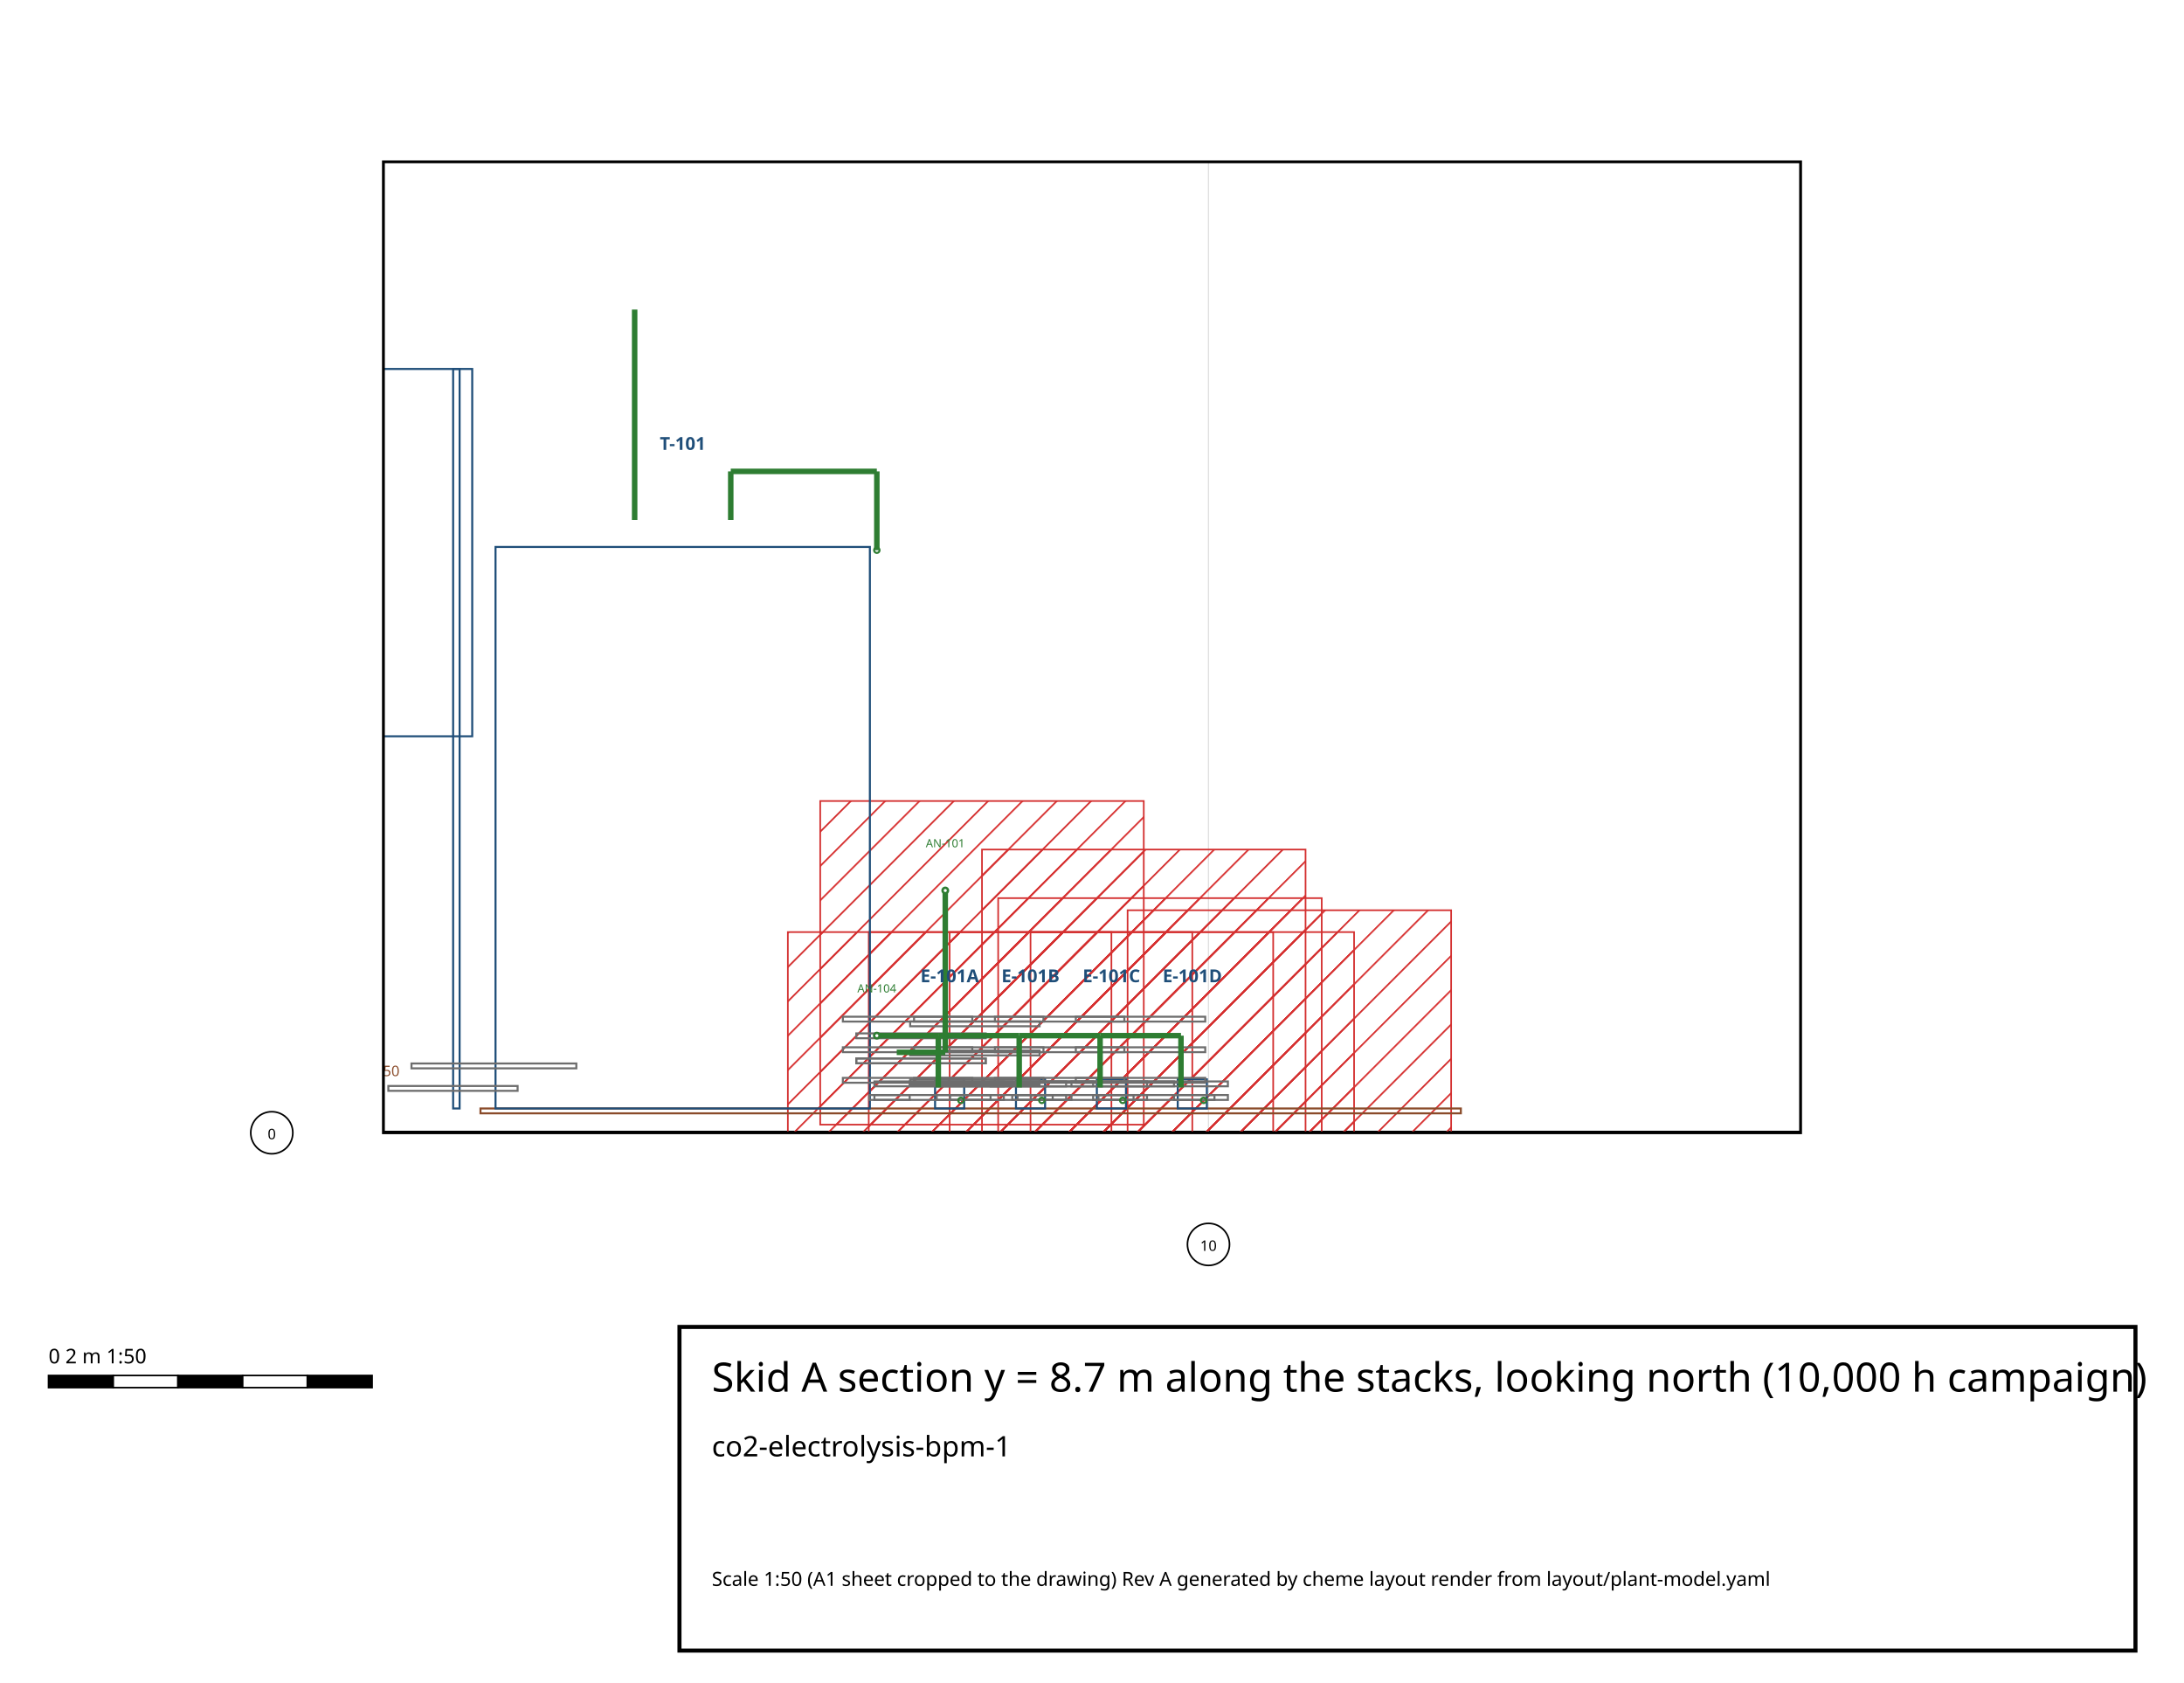
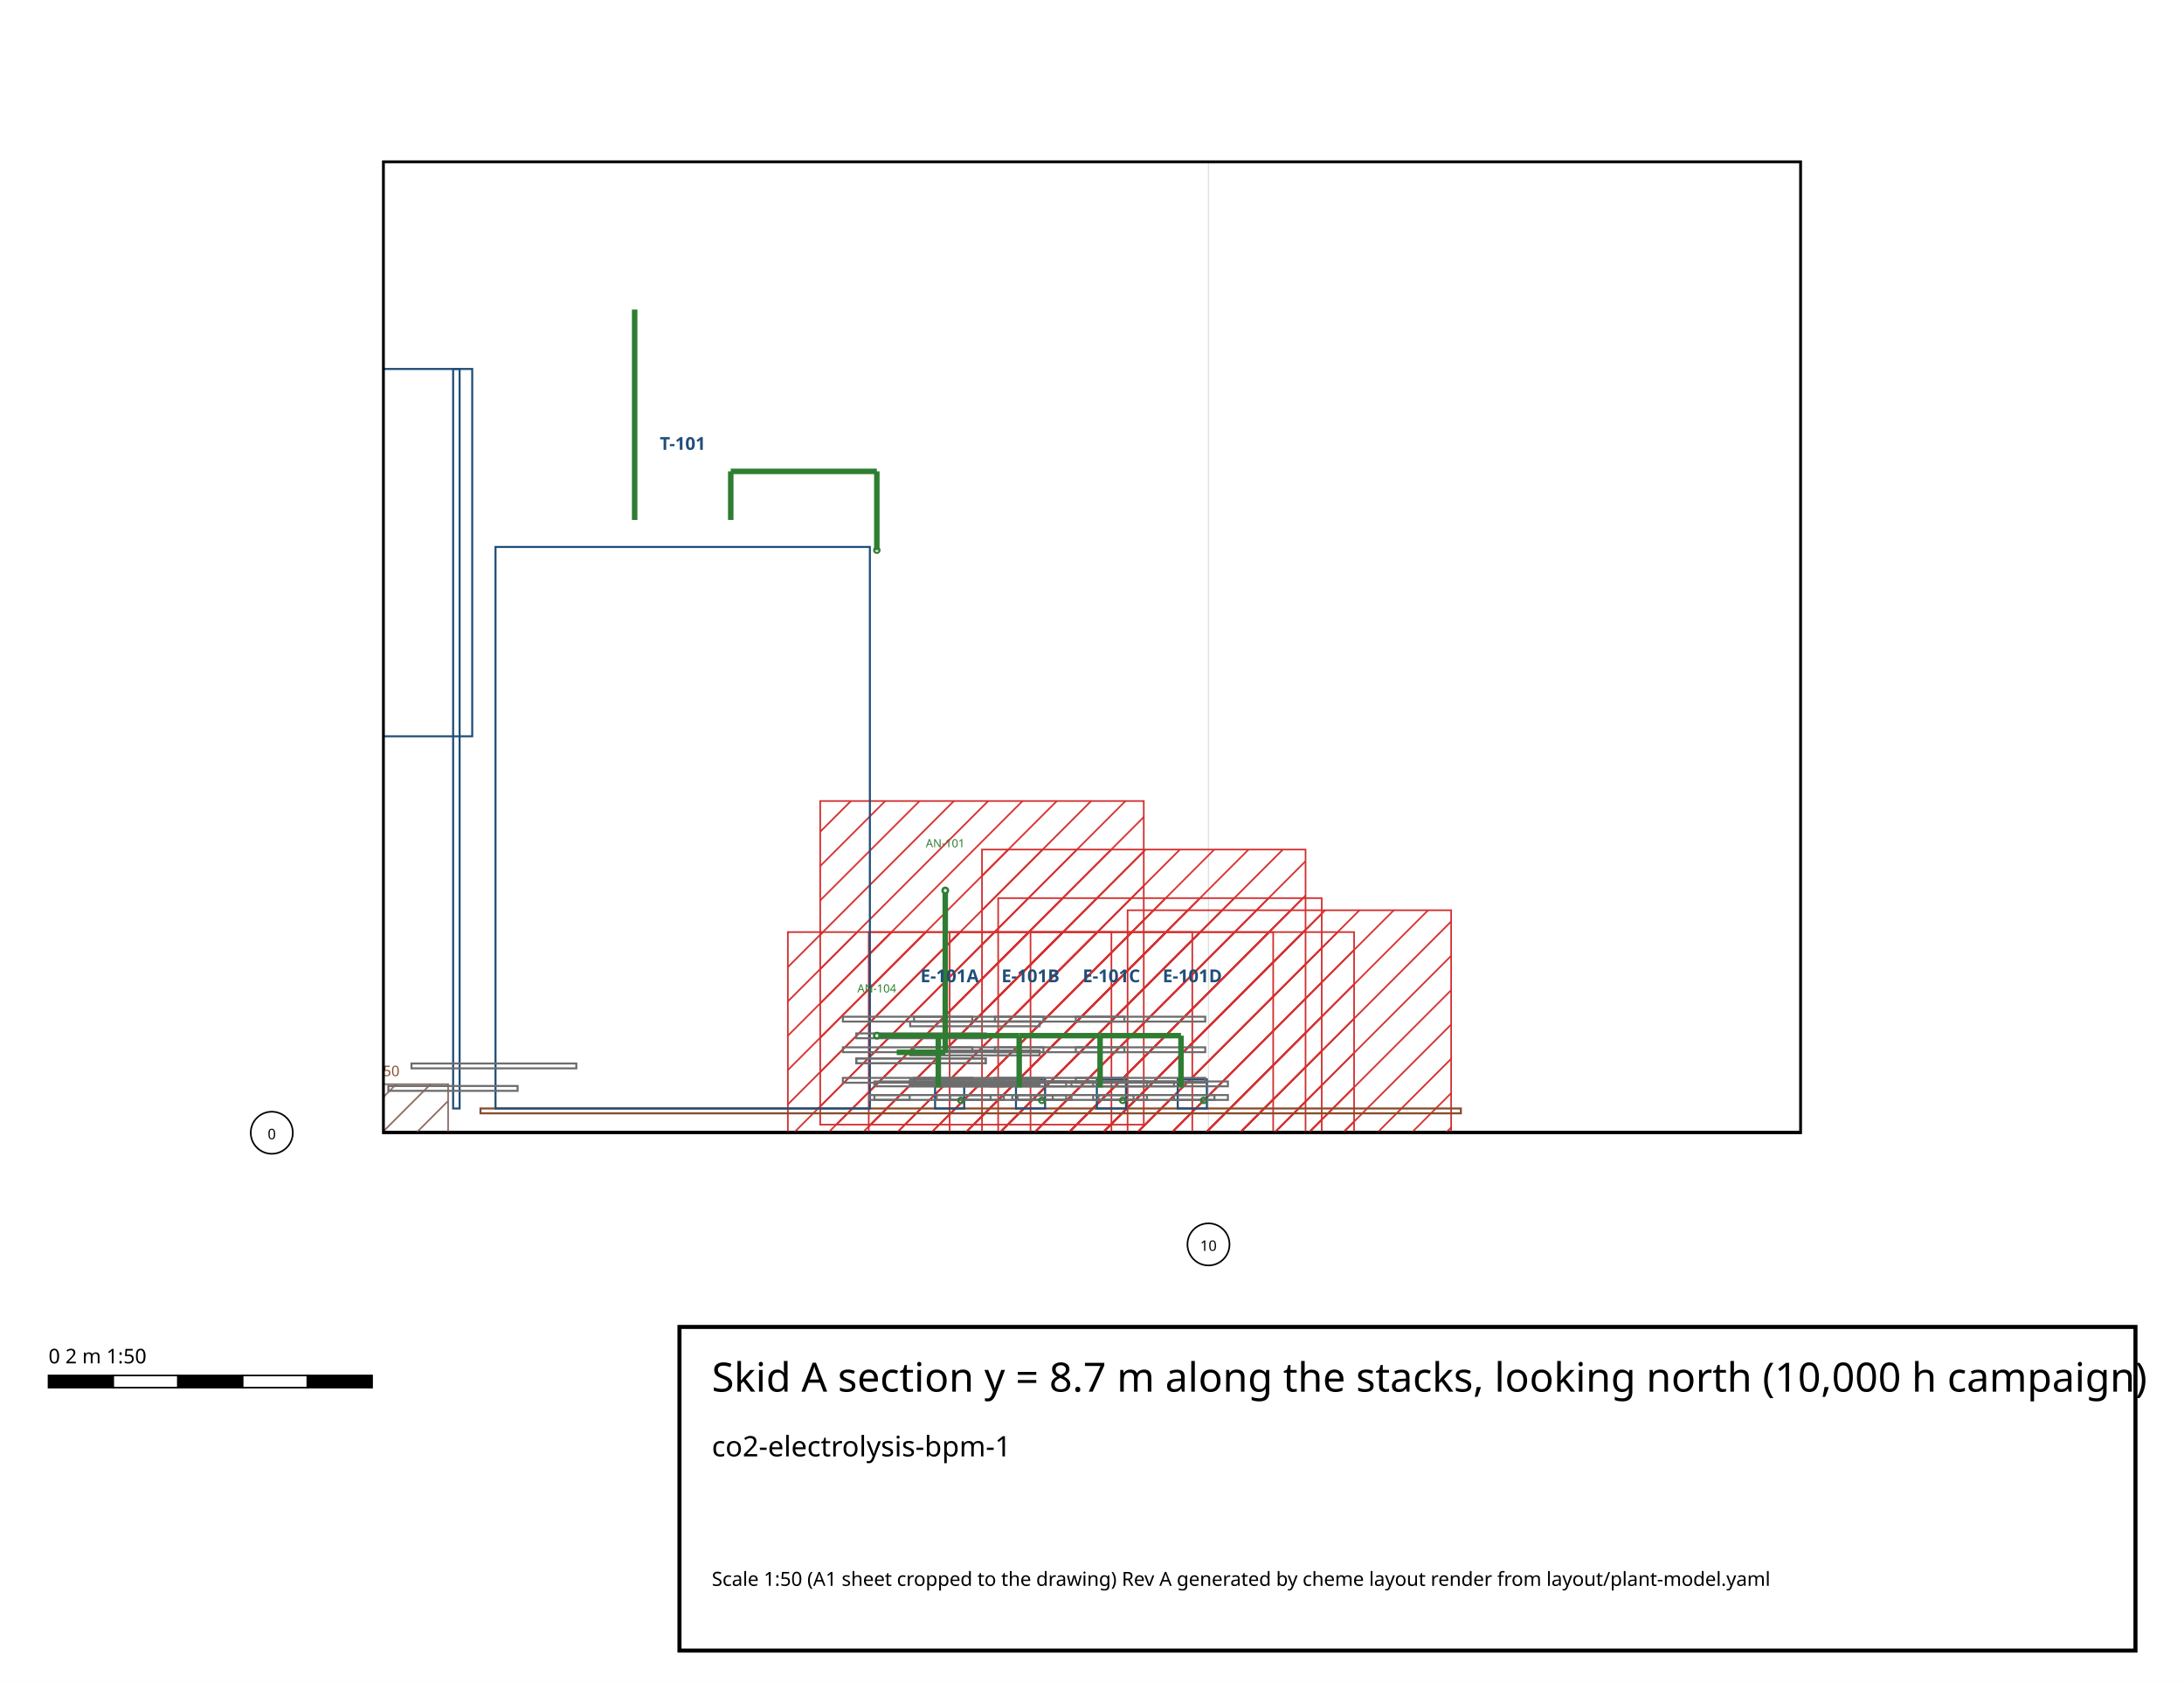
<svg xmlns="http://www.w3.org/2000/svg" width="270.00" height="208.00" viewBox="285.50 202.00 270.00 208.00">
  <defs>
    <pattern id="hatch-hazardous" width="3" height="3" patternUnits="userSpaceOnUse" patternTransform="rotate(45)">
      <line x1="0" y1="0" x2="0" y2="3" stroke="#d32f2f" stroke-width="0.4" />
    </pattern>
    <pattern id="hatch-oxygen_enriched" width="3" height="3" patternUnits="userSpaceOnUse" patternTransform="rotate(45)">
      <line x1="0" y1="0" x2="0" y2="3" stroke="#1976d2" stroke-width="0.4" />
    </pattern>
    <pattern id="hatch-oxygen_deficient" width="3" height="3" patternUnits="userSpaceOnUse" patternTransform="rotate(45)">
      <line x1="0" y1="0" x2="0" y2="3" stroke="#7b1fa2" stroke-width="0.4" />
    </pattern>
    <pattern id="hatch-keep_clear" width="3" height="3" patternUnits="userSpaceOnUse" patternTransform="rotate(45)">
      <line x1="0" y1="0" x2="0" y2="3" stroke="#ef6c00" stroke-width="0.4" />
    </pattern>
    <pattern id="hatch-laydown" width="3" height="3" patternUnits="userSpaceOnUse" patternTransform="rotate(45)">
      <line x1="0" y1="0" x2="0" y2="3" stroke="#8d6e63" stroke-width="0.4" />
    </pattern>
    <pattern id="hatch-maintenance" width="3" height="3" patternUnits="userSpaceOnUse" patternTransform="rotate(45)">
      <line x1="0" y1="0" x2="0" y2="3" stroke="#f9a825" stroke-width="0.4" />
    </pattern>
    <pattern id="hatch-escape" width="3" height="3" patternUnits="userSpaceOnUse" patternTransform="rotate(45)">
      <line x1="0" y1="0" x2="0" y2="3" stroke="#2e7d32" stroke-width="0.4" />
    </pattern>
    <clipPath id="area">
      <rect x="332.90" y="222.00" width="175.20" height="120.00" />
    </clipPath>
  </defs>
  <rect x="285.50" y="202.00" width="270.00" height="208.00" fill="#ffffff" />
  <g id="drawing" clip-path="url(#area)">
    <g id="grid">
      <polyline points="332.90,342.00 508.10,342.00" fill="none" stroke="#000" stroke-width="0.50" stroke-linecap="butt" id="grade" />
      <line x1="434.90" y1="342.00" x2="434.90" y2="222.00" stroke="#e0e0e0" stroke-width="0.15" />
      <line x1="332.90" y1="342.00" x2="508.10" y2="342.00" stroke="#e0e0e0" stroke-width="0.15" />
    </g>
    <g id="areas" />
    <g id="zones">
      <polygon points="382.90,357.20 422.90,357.20 422.90,317.20 382.90,317.20" fill="url(#hatch-hazardous)" stroke="#d32f2f" stroke-width="0.2" id="zone-Z-HAZ-A-0" />
      <polygon points="392.90,357.20 432.90,357.20 432.90,317.20 392.90,317.20" fill="url(#hatch-hazardous)" stroke="#d32f2f" stroke-width="0.2" id="zone-Z-HAZ-A-1" />
      <polygon points="402.90,357.20 442.90,357.20 442.90,317.20 402.90,317.20" fill="url(#hatch-hazardous)" stroke="#d32f2f" stroke-width="0.2" id="zone-Z-HAZ-A-2" />
      <polygon points="412.90,357.20 452.90,357.20 452.90,317.20 412.90,317.20" fill="url(#hatch-hazardous)" stroke="#d32f2f" stroke-width="0.2" id="zone-Z-HAZ-A-3" />
      <polygon points="408.90,353.00 448.90,353.00 448.90,313.00 408.90,313.00" fill="url(#hatch-hazardous)" stroke="#d32f2f" stroke-width="0.2" id="zone-Z-HAZ-A-4" />
      <polygon points="424.90,354.50 464.90,354.50 464.90,314.50 424.90,314.50" fill="url(#hatch-hazardous)" stroke="#d32f2f" stroke-width="0.2" id="zone-Z-HAZ-A-5" />
      <polygon points="386.90,341.00 426.90,341.00 426.90,301.00 386.90,301.00" fill="url(#hatch-hazardous)" stroke="#d32f2f" stroke-width="0.2" id="zone-Z-HAZ-A-6" />
      <polygon points="406.90,347.00 446.90,347.00 446.90,307.00 406.90,307.00" fill="url(#hatch-hazardous)" stroke="#d32f2f" stroke-width="0.2" id="zone-Z-HAZ-A-7" />
      <polygon points="682.90,357.20 722.90,357.20 722.90,317.20 682.90,317.20" fill="url(#hatch-hazardous)" stroke="#d32f2f" stroke-width="0.2" id="zone-Z-HAZ-B-0" />
      <polygon points="692.90,357.20 732.90,357.20 732.90,317.20 692.90,317.20" fill="url(#hatch-hazardous)" stroke="#d32f2f" stroke-width="0.2" id="zone-Z-HAZ-B-1" />
      <polygon points="702.90,357.20 742.90,357.20 742.90,317.20 702.90,317.20" fill="url(#hatch-hazardous)" stroke="#d32f2f" stroke-width="0.2" id="zone-Z-HAZ-B-2" />
      <polygon points="712.90,357.20 752.90,357.20 752.90,317.20 712.90,317.20" fill="url(#hatch-hazardous)" stroke="#d32f2f" stroke-width="0.2" id="zone-Z-HAZ-B-3" />
      <polygon points="708.90,353.00 748.90,353.00 748.90,313.00 708.90,313.00" fill="url(#hatch-hazardous)" stroke="#d32f2f" stroke-width="0.2" id="zone-Z-HAZ-B-4" />
      <polygon points="724.90,354.50 764.90,354.50 764.90,314.50 724.90,314.50" fill="url(#hatch-hazardous)" stroke="#d32f2f" stroke-width="0.2" id="zone-Z-HAZ-B-5" />
      <polygon points="686.90,341.00 726.90,341.00 726.90,301.00 686.90,301.00" fill="url(#hatch-hazardous)" stroke="#d32f2f" stroke-width="0.2" id="zone-Z-HAZ-B-6" />
      <polygon points="706.90,347.00 746.90,347.00 746.90,307.00 706.90,307.00" fill="url(#hatch-hazardous)" stroke="#d32f2f" stroke-width="0.2" id="zone-Z-HAZ-B-7" />
+       <polygon points="278.90,342.00 340.90,342.00 340.90,336.00 278.90,336.00" fill="url(#hatch-laydown)" stroke="#8d6e63" stroke-width="0.2" id="zone-LD-A1-0" />
    </g>
    <g id="roads" />
    <g id="buildings" />
    <g id="racks" />
    <g id="structures">
      <polyline points="344.90,340.40 344.90,340.40" fill="none" stroke="#8a4b2a" stroke-width="2.80" stroke-linecap="butt" />
      <polyline points="466.10,340.40 466.10,340.40" fill="none" stroke="#8a4b2a" stroke-width="2.80" stroke-linecap="butt" />
      <polygon points="344.90,339.60 466.10,339.60 466.10,339.00 344.90,339.00" fill="none" stroke="#8a4b2a" stroke-width="0.25" />
      <polyline points="466.10,317.00 466.10,317.00" fill="none" stroke="#8a4b2a" stroke-width="1.00" stroke-linecap="butt" />
      <polyline points="344.90,317.00 344.90,317.00" fill="none" stroke="#8a4b2a" stroke-width="1.00" stroke-linecap="butt" />
      <polygon points="466.10,342.60 502.10,342.60 502.10,342.00 466.10,342.00" fill="none" stroke="#8a4b2a" stroke-width="0.25" />
      <polyline points="644.90,340.40 644.90,340.40" fill="none" stroke="#8a4b2a" stroke-width="2.80" stroke-linecap="butt" />
      <polyline points="766.10,340.40 766.10,340.40" fill="none" stroke="#8a4b2a" stroke-width="2.80" stroke-linecap="butt" />
      <polygon points="644.90,339.60 766.10,339.60 766.10,339.00 644.90,339.00" fill="none" stroke="#8a4b2a" stroke-width="0.25" />
      <polyline points="766.10,317.00 766.10,317.00" fill="none" stroke="#8a4b2a" stroke-width="1.00" stroke-linecap="butt" />
      <polyline points="644.90,317.00 644.90,317.00" fill="none" stroke="#8a4b2a" stroke-width="1.00" stroke-linecap="butt" />
      <polygon points="766.10,342.60 802.10,342.60 802.10,342.00 766.10,342.00" fill="none" stroke="#8a4b2a" stroke-width="0.25" />
    </g>
    <g id="equipment">
      <g id="equipment-T-101">
        <polygon points="346.76,339.00 393.04,339.00 393.04,269.60 346.76,269.60" fill="none" stroke="#1f4e79" stroke-width="0.25" />
        <polygon points="341.52,339.00 342.32,339.00 342.32,247.60 341.52,247.60" fill="none" stroke="#1f4e79" stroke-width="0.25" />
        <polygon points="329.88,293.00 343.88,293.00 343.88,247.60 329.88,247.60" fill="none" stroke="#1f4e79" stroke-width="0.25" />
      </g>
      <g id="equipment-E-101A">
        <polygon points="401.10,339.00 404.70,339.00 404.70,335.40 401.10,335.40" fill="none" stroke="#1f4e79" stroke-width="0.25" />
      </g>
      <g id="equipment-E-101B">
        <polygon points="411.10,339.00 414.70,339.00 414.70,335.40 411.10,335.40" fill="none" stroke="#1f4e79" stroke-width="0.25" />
      </g>
      <g id="equipment-E-101C">
        <polygon points="421.10,339.00 424.70,339.00 424.70,335.40 421.10,335.40" fill="none" stroke="#1f4e79" stroke-width="0.25" />
      </g>
      <g id="equipment-E-101D">
        <polygon points="431.10,339.00 434.70,339.00 434.70,335.40 431.10,335.40" fill="none" stroke="#1f4e79" stroke-width="0.25" />
      </g>
      <g id="equipment-T-201">
        <polygon points="679.14,339.00 686.66,339.00 686.66,327.72 679.14,327.72" fill="none" stroke="#1f4e79" stroke-width="0.25" />
      </g>
      <g id="equipment-T-202">
        <polygon points="652.42,339.00 661.38,339.00 661.38,328.24 652.42,328.24" fill="none" stroke="#1f4e79" stroke-width="0.25" />
      </g>
      <g id="equipment-E-201A">
        <polygon points="701.10,339.00 704.70,339.00 704.70,335.40 701.10,335.40" fill="none" stroke="#1f4e79" stroke-width="0.25" />
      </g>
      <g id="equipment-E-201B">
        <polygon points="711.10,339.00 714.70,339.00 714.70,335.40 711.10,335.40" fill="none" stroke="#1f4e79" stroke-width="0.25" />
      </g>
      <g id="equipment-E-201C">
        <polygon points="721.10,339.00 724.70,339.00 724.70,335.40 721.10,335.40" fill="none" stroke="#1f4e79" stroke-width="0.25" />
      </g>
      <g id="equipment-E-201D">
        <polygon points="731.10,339.00 734.70,339.00 734.70,335.40 731.10,335.40" fill="none" stroke="#1f4e79" stroke-width="0.25" />
      </g>
    </g>
    <g id="platforms">
      <polygon points="391.36,330.32 407.36,330.32 407.36,329.72 391.36,329.72" fill="none" stroke="#6d6d6d" stroke-width="0.25" />
      <polygon points="391.36,333.42 407.36,333.42 407.36,332.82 391.36,332.82" fill="none" stroke="#6d6d6d" stroke-width="0.25" />
      <polygon points="391.36,333.42 407.36,333.42 407.36,332.82 391.36,332.82" fill="none" stroke="#6d6d6d" stroke-width="0.25" />
      <polygon points="398.02,336.02 414.02,336.02 414.02,335.42 398.02,335.42" fill="none" stroke="#6d6d6d" stroke-width="0.25" />
      <polygon points="398.02,332.44 414.02,332.44 414.02,331.84 398.02,331.84" fill="none" stroke="#6d6d6d" stroke-width="0.25" />
      <polygon points="398.02,328.84 414.02,328.84 414.02,328.24 398.02,328.24" fill="none" stroke="#6d6d6d" stroke-width="0.25" />
      <polygon points="397.96,336.26 410.64,336.26 410.64,335.66 397.96,335.66" fill="none" stroke="#6d6d6d" stroke-width="0.25" />
      <polygon points="410.64,337.94 415.64,337.94 415.64,337.34 410.64,337.34" fill="none" stroke="#6d6d6d" stroke-width="0.25" />
      <polygon points="392.96,337.94 397.96,337.94 397.96,337.34 392.96,337.34" fill="none" stroke="#6d6d6d" stroke-width="0.25" />
      <polygon points="407.96,336.26 420.64,336.26 420.64,335.66 407.96,335.66" fill="none" stroke="#6d6d6d" stroke-width="0.25" />
      <polygon points="420.64,337.94 425.64,337.94 425.64,337.34 420.64,337.34" fill="none" stroke="#6d6d6d" stroke-width="0.25" />
      <polygon points="402.96,337.94 407.96,337.94 407.96,337.34 402.96,337.34" fill="none" stroke="#6d6d6d" stroke-width="0.25" />
      <polygon points="417.96,336.26 430.64,336.26 430.64,335.66 417.96,335.66" fill="none" stroke="#6d6d6d" stroke-width="0.25" />
      <polygon points="430.64,337.94 435.64,337.94 435.64,337.34 430.64,337.34" fill="none" stroke="#6d6d6d" stroke-width="0.25" />
      <polygon points="412.96,337.94 417.96,337.94 417.96,337.34 412.96,337.34" fill="none" stroke="#6d6d6d" stroke-width="0.25" />
      <polygon points="393.60,336.26 409.60,336.26 409.60,335.66 393.60,335.66" fill="none" stroke="#6d6d6d" stroke-width="0.25" />
      <polygon points="393.60,337.94 409.60,337.94 409.60,337.34 393.60,337.34" fill="none" stroke="#6d6d6d" stroke-width="0.25" />
      <polygon points="401.30,336.26 417.30,336.26 417.30,335.66 401.30,335.66" fill="none" stroke="#6d6d6d" stroke-width="0.25" />
      <polygon points="401.30,337.94 417.30,337.94 417.30,337.34 401.30,337.34" fill="none" stroke="#6d6d6d" stroke-width="0.25" />
      <polygon points="411.30,336.26 427.30,336.26 427.30,335.66 411.30,335.66" fill="none" stroke="#6d6d6d" stroke-width="0.25" />
      <polygon points="411.30,337.94 427.30,337.94 427.30,337.34 411.30,337.34" fill="none" stroke="#6d6d6d" stroke-width="0.25" />
      <polygon points="421.30,336.26 437.30,336.26 437.30,335.66 421.30,335.66" fill="none" stroke="#6d6d6d" stroke-width="0.25" />
      <polygon points="421.30,337.94 437.30,337.94 437.30,337.34 421.30,337.34" fill="none" stroke="#6d6d6d" stroke-width="0.25" />
      <polygon points="418.50,328.26 434.50,328.26 434.50,327.66 418.50,327.66" fill="none" stroke="#6d6d6d" stroke-width="0.25" />
      <polygon points="418.50,335.82 434.50,335.82 434.50,335.22 418.50,335.22" fill="none" stroke="#6d6d6d" stroke-width="0.25" />
      <polygon points="418.50,332.04 434.50,332.04 434.50,331.44 418.50,331.44" fill="none" stroke="#6d6d6d" stroke-width="0.25" />
      <polygon points="408.50,328.26 424.50,328.26 424.50,327.66 408.50,327.66" fill="none" stroke="#6d6d6d" stroke-width="0.25" />
      <polygon points="408.50,335.82 424.50,335.82 424.50,335.22 408.50,335.22" fill="none" stroke="#6d6d6d" stroke-width="0.25" />
      <polygon points="408.50,332.04 424.50,332.04 424.50,331.44 408.50,331.44" fill="none" stroke="#6d6d6d" stroke-width="0.25" />
      <polygon points="398.50,328.26 414.50,328.26 414.50,327.66 398.50,327.66" fill="none" stroke="#6d6d6d" stroke-width="0.25" />
      <polygon points="398.50,335.82 414.50,335.82 414.50,335.22 398.50,335.22" fill="none" stroke="#6d6d6d" stroke-width="0.25" />
      <polygon points="398.50,332.04 414.50,332.04 414.50,331.44 398.50,331.44" fill="none" stroke="#6d6d6d" stroke-width="0.25" />
      <polygon points="389.70,328.26 405.70,328.26 405.70,327.66 389.70,327.66" fill="none" stroke="#6d6d6d" stroke-width="0.25" />
      <polygon points="389.70,335.82 405.70,335.82 405.70,335.22 389.70,335.22" fill="none" stroke="#6d6d6d" stroke-width="0.25" />
      <polygon points="389.70,332.04 405.70,332.04 405.70,331.44 389.70,331.44" fill="none" stroke="#6d6d6d" stroke-width="0.25" />
      <polygon points="336.37,334.04 356.75,334.04 356.75,333.44 336.37,333.44" fill="none" stroke="#6d6d6d" stroke-width="0.25" />
      <polygon points="333.51,336.82 349.49,336.82 349.49,336.22 333.51,336.22" fill="none" stroke="#6d6d6d" stroke-width="0.25" />
      <polygon points="682.70,336.14 698.70,336.14 698.70,335.54 682.70,335.54" fill="none" stroke="#6d6d6d" stroke-width="0.25" />
      <polygon points="682.70,337.88 698.70,337.88 698.70,337.28 682.70,337.28" fill="none" stroke="#6d6d6d" stroke-width="0.25" />
      <polygon points="698.02,336.02 714.02,336.02 714.02,335.42 698.02,335.42" fill="none" stroke="#6d6d6d" stroke-width="0.25" />
      <polygon points="698.02,332.44 714.02,332.44 714.02,331.84 698.02,331.84" fill="none" stroke="#6d6d6d" stroke-width="0.25" />
      <polygon points="698.02,328.84 714.02,328.84 714.02,328.24 698.02,328.24" fill="none" stroke="#6d6d6d" stroke-width="0.25" />
      <polygon points="697.96,336.26 710.64,336.26 710.64,335.66 697.96,335.66" fill="none" stroke="#6d6d6d" stroke-width="0.25" />
      <polygon points="710.64,337.94 715.64,337.94 715.64,337.34 710.64,337.34" fill="none" stroke="#6d6d6d" stroke-width="0.25" />
      <polygon points="692.96,337.94 697.96,337.94 697.96,337.34 692.96,337.34" fill="none" stroke="#6d6d6d" stroke-width="0.25" />
      <polygon points="707.96,336.26 720.64,336.26 720.64,335.66 707.96,335.66" fill="none" stroke="#6d6d6d" stroke-width="0.25" />
      <polygon points="720.64,337.94 725.64,337.94 725.64,337.34 720.64,337.34" fill="none" stroke="#6d6d6d" stroke-width="0.25" />
      <polygon points="702.96,337.94 707.96,337.94 707.96,337.34 702.96,337.34" fill="none" stroke="#6d6d6d" stroke-width="0.25" />
      <polygon points="717.96,336.26 730.64,336.26 730.64,335.66 717.96,335.66" fill="none" stroke="#6d6d6d" stroke-width="0.25" />
      <polygon points="730.64,337.94 735.64,337.94 735.64,337.34 730.64,337.34" fill="none" stroke="#6d6d6d" stroke-width="0.25" />
      <polygon points="712.96,337.94 717.96,337.94 717.96,337.34 712.96,337.34" fill="none" stroke="#6d6d6d" stroke-width="0.25" />
      <polygon points="693.60,336.26 709.60,336.26 709.60,335.66 693.60,335.66" fill="none" stroke="#6d6d6d" stroke-width="0.25" />
      <polygon points="693.60,337.94 709.60,337.94 709.60,337.34 693.60,337.34" fill="none" stroke="#6d6d6d" stroke-width="0.25" />
      <polygon points="701.30,336.26 717.30,336.26 717.30,335.66 701.30,335.66" fill="none" stroke="#6d6d6d" stroke-width="0.25" />
      <polygon points="701.30,337.94 717.30,337.94 717.30,337.34 701.30,337.34" fill="none" stroke="#6d6d6d" stroke-width="0.25" />
      <polygon points="711.30,336.26 727.30,336.26 727.30,335.66 711.30,335.66" fill="none" stroke="#6d6d6d" stroke-width="0.25" />
      <polygon points="711.30,337.94 727.30,337.94 727.30,337.34 711.30,337.34" fill="none" stroke="#6d6d6d" stroke-width="0.25" />
      <polygon points="721.30,336.26 737.30,336.26 737.30,335.66 721.30,335.66" fill="none" stroke="#6d6d6d" stroke-width="0.25" />
      <polygon points="721.30,337.94 737.30,337.94 737.30,337.34 721.30,337.34" fill="none" stroke="#6d6d6d" stroke-width="0.25" />
      <polygon points="718.50,328.26 734.50,328.26 734.50,327.66 718.50,327.66" fill="none" stroke="#6d6d6d" stroke-width="0.25" />
      <polygon points="718.50,335.82 734.50,335.82 734.50,335.22 718.50,335.22" fill="none" stroke="#6d6d6d" stroke-width="0.25" />
      <polygon points="718.50,332.04 734.50,332.04 734.50,331.44 718.50,331.44" fill="none" stroke="#6d6d6d" stroke-width="0.25" />
      <polygon points="708.50,328.26 724.50,328.26 724.50,327.66 708.50,327.66" fill="none" stroke="#6d6d6d" stroke-width="0.25" />
      <polygon points="708.50,335.82 724.50,335.82 724.50,335.22 708.50,335.22" fill="none" stroke="#6d6d6d" stroke-width="0.25" />
      <polygon points="708.50,332.04 724.50,332.04 724.50,331.44 708.50,331.44" fill="none" stroke="#6d6d6d" stroke-width="0.25" />
      <polygon points="698.50,328.26 714.50,328.26 714.50,327.66 698.50,327.66" fill="none" stroke="#6d6d6d" stroke-width="0.25" />
      <polygon points="698.50,335.82 714.50,335.82 714.50,335.22 698.50,335.22" fill="none" stroke="#6d6d6d" stroke-width="0.25" />
      <polygon points="698.50,332.04 714.50,332.04 714.50,331.44 698.50,331.44" fill="none" stroke="#6d6d6d" stroke-width="0.25" />
      <polygon points="688.50,328.26 704.50,328.26 704.50,327.66 688.50,327.66" fill="none" stroke="#6d6d6d" stroke-width="0.25" />
      <polygon points="688.50,335.82 704.50,335.82 704.50,335.22 688.50,335.22" fill="none" stroke="#6d6d6d" stroke-width="0.25" />
      <polygon points="688.50,332.04 704.50,332.04 704.50,331.44 688.50,331.44" fill="none" stroke="#6d6d6d" stroke-width="0.25" />
      <polygon points="663.73,329.26 683.11,329.26 683.11,328.66 663.73,328.66" fill="none" stroke="#6d6d6d" stroke-width="0.25" />
      <polygon points="669.79,336.16 686.53,336.16 686.53,335.56 669.79,335.56" fill="none" stroke="#6d6d6d" stroke-width="0.25" />
      <polygon points="668.09,332.70 684.83,332.70 684.83,332.10 668.09,332.10" fill="none" stroke="#6d6d6d" stroke-width="0.25" />
      <polygon points="663.73,336.26 683.11,336.26 683.11,335.66 663.73,335.66" fill="none" stroke="#6d6d6d" stroke-width="0.25" />
      <polygon points="668.09,337.94 684.83,337.94 684.83,337.34 668.09,337.34" fill="none" stroke="#6d6d6d" stroke-width="0.25" />
      <polygon points="644.20,336.26 660.20,336.26 660.20,335.66 644.20,335.66" fill="none" stroke="#6d6d6d" stroke-width="0.25" />
      <polygon points="644.20,337.94 660.20,337.94 660.20,337.34 644.20,337.34" fill="none" stroke="#6d6d6d" stroke-width="0.25" />
    </g>
    <g id="pipes">
      <g id="pipe-P-01/Line_AN101_S1" data-line="AN-101">
        <polyline points="396.36,332.06 402.36,332.06" fill="none" stroke="#2e7d32" stroke-width="0.68" stroke-linecap="butt" />
        <polyline points="402.36,332.06 402.36,312.06" fill="none" stroke="#2e7d32" stroke-width="0.68" stroke-linecap="butt" />
        <circle cx="402.36" cy="312.06" r="0.34" fill="#fff" stroke="#2e7d32" stroke-width="0.3" />
      </g>
      <g id="pipe-P-01/Line_AN103A_S1" data-line="AN-103A">
        <circle cx="404.30" cy="338.00" r="0.34" fill="none" stroke="#2e7d32" stroke-width="0.25" />
      </g>
      <g id="pipe-P-01/Line_AN103B_S1" data-line="AN-103B">
        <circle cx="414.30" cy="338.00" r="0.34" fill="none" stroke="#2e7d32" stroke-width="0.25" />
      </g>
      <g id="pipe-P-01/Line_AN103C_S1" data-line="AN-103C">
        <circle cx="424.30" cy="338.00" r="0.34" fill="none" stroke="#2e7d32" stroke-width="0.25" />
      </g>
      <g id="pipe-P-01/Line_AN103_S4" data-line="AN-103">
        <circle cx="434.30" cy="338.00" r="0.34" fill="none" stroke="#2e7d32" stroke-width="0.25" />
      </g>
      <g id="pipe-P-01/Line_AN104A_S1" data-line="AN-104A">
        <polyline points="401.50,336.40 401.50,330.00" fill="none" stroke="#2e7d32" stroke-width="0.68" stroke-linecap="butt" />
      </g>
      <g id="pipe-P-01/Line_AN104B_S1" data-line="AN-104B">
        <polyline points="411.50,336.40 411.50,330.00" fill="none" stroke="#2e7d32" stroke-width="0.68" stroke-linecap="butt" />
      </g>
      <g id="pipe-P-01/Line_AN104C_S1" data-line="AN-104C">
        <polyline points="421.50,336.40 421.50,330.00" fill="none" stroke="#2e7d32" stroke-width="0.68" stroke-linecap="butt" />
      </g>
      <g id="pipe-P-01/Line_AN104_S1" data-line="AN-104">
        <polyline points="431.50,336.40 431.50,330.00" fill="none" stroke="#2e7d32" stroke-width="0.68" stroke-linecap="butt" />
        <polyline points="431.50,330.00 421.50,330.00" fill="none" stroke="#2e7d32" stroke-width="0.68" stroke-linecap="butt" />
      </g>
      <g id="pipe-P-01/Line_AN104_S2" data-line="AN-104">
        <polyline points="421.50,330.00 411.50,330.00" fill="none" stroke="#2e7d32" stroke-width="0.68" stroke-linecap="butt" />
      </g>
      <g id="pipe-P-01/Line_AN104_S3" data-line="AN-104">
        <polyline points="411.50,330.00 401.50,330.00" fill="none" stroke="#2e7d32" stroke-width="0.68" stroke-linecap="butt" />
      </g>
      <g id="pipe-P-01/Line_AN104_S4" data-line="AN-104">
        <polyline points="401.50,330.00 393.90,330.00" fill="none" stroke="#2e7d32" stroke-width="0.68" stroke-linecap="butt" />
        <circle cx="393.90" cy="330.00" r="0.34" fill="#fff" stroke="#2e7d32" stroke-width="0.3" />
        <circle cx="393.90" cy="270.00" r="0.34" fill="none" stroke="#2e7d32" stroke-width="0.25" />
        <polyline points="393.90,270.00 393.90,260.26" fill="none" stroke="#2e7d32" stroke-width="0.68" stroke-linecap="butt" />
        <polyline points="393.90,260.26 375.84,260.26" fill="none" stroke="#2e7d32" stroke-width="0.68" stroke-linecap="butt" />
        <polyline points="375.84,260.26 375.84,266.26" fill="none" stroke="#2e7d32" stroke-width="0.68" stroke-linecap="butt" />
      </g>
      <g id="pipe-P-01/Line_O2V101_S1" data-line="O2V-101">
        <polyline points="363.96,266.26 363.96,240.26" fill="none" stroke="#2e7d32" stroke-width="0.68" stroke-linecap="butt" />
      </g>
      <g id="pipe-P-02/Line_AN201_S1" data-line="AN-201">
        <circle cx="691.40" cy="336.00" r="0.34" fill="#fff" stroke="#2e7d32" stroke-width="0.3" />
      </g>
      <g id="pipe-P-02/Line_AN203A_S1" data-line="AN-203A">
        <circle cx="704.30" cy="338.00" r="0.34" fill="none" stroke="#2e7d32" stroke-width="0.25" />
      </g>
      <g id="pipe-P-02/Line_AN203B_S1" data-line="AN-203B">
        <circle cx="714.30" cy="338.00" r="0.34" fill="none" stroke="#2e7d32" stroke-width="0.25" />
      </g>
      <g id="pipe-P-02/Line_AN203C_S1" data-line="AN-203C">
        <circle cx="724.30" cy="338.00" r="0.34" fill="none" stroke="#2e7d32" stroke-width="0.25" />
      </g>
      <g id="pipe-P-02/Line_AN203_S4" data-line="AN-203">
        <circle cx="734.30" cy="338.00" r="0.34" fill="none" stroke="#2e7d32" stroke-width="0.25" />
      </g>
      <g id="pipe-P-02/Line_AN204A_S1" data-line="AN-204A">
        <polyline points="701.50,336.40 701.50,330.00" fill="none" stroke="#2e7d32" stroke-width="0.68" stroke-linecap="butt" />
      </g>
      <g id="pipe-P-02/Line_AN204B_S1" data-line="AN-204B">
        <polyline points="711.50,336.40 711.50,330.00" fill="none" stroke="#2e7d32" stroke-width="0.68" stroke-linecap="butt" />
      </g>
      <g id="pipe-P-02/Line_AN204C_S1" data-line="AN-204C">
        <polyline points="721.50,336.40 721.50,330.00" fill="none" stroke="#2e7d32" stroke-width="0.68" stroke-linecap="butt" />
      </g>
      <g id="pipe-P-02/Line_AN204_S1" data-line="AN-204">
        <polyline points="731.50,336.40 731.50,330.00" fill="none" stroke="#2e7d32" stroke-width="0.68" stroke-linecap="butt" />
        <polyline points="731.50,330.00 721.50,330.00" fill="none" stroke="#2e7d32" stroke-width="0.68" stroke-linecap="butt" />
      </g>
      <g id="pipe-P-02/Line_AN204_S2" data-line="AN-204">
        <polyline points="721.50,330.00 711.50,330.00" fill="none" stroke="#2e7d32" stroke-width="0.68" stroke-linecap="butt" />
      </g>
      <g id="pipe-P-02/Line_AN204_S3" data-line="AN-204">
        <polyline points="711.50,330.00 701.50,330.00" fill="none" stroke="#2e7d32" stroke-width="0.68" stroke-linecap="butt" />
      </g>
      <g id="pipe-P-02/Line_AN204_S4" data-line="AN-204">
        <polyline points="701.50,330.00 691.50,330.00" fill="none" stroke="#2e7d32" stroke-width="0.68" stroke-linecap="butt" />
        <circle cx="691.50" cy="330.00" r="0.34" fill="#fff" stroke="#2e7d32" stroke-width="0.3" />
        <polyline points="691.50,330.00 691.50,320.00" fill="none" stroke="#2e7d32" stroke-width="0.68" stroke-linecap="butt" />
        <circle cx="691.50" cy="320.00" r="0.34" fill="none" stroke="#2e7d32" stroke-width="0.25" />
      </g>
      <g id="pipe-P-02/Line_KOH201_S1" data-line="KOH-201">
        <circle cx="667.90" cy="324.00" r="0.34" fill="none" stroke="#2e7d32" stroke-width="0.25" />
        <polyline points="667.90,324.00 670.60,324.00" fill="none" stroke="#2e7d32" stroke-width="0.68" stroke-linecap="butt" />
        <circle cx="670.60" cy="324.00" r="0.34" fill="none" stroke="#2e7d32" stroke-width="0.25" />
        <polyline points="670.60,324.00 670.60,331.00" fill="none" stroke="#2e7d32" stroke-width="0.68" stroke-linecap="butt" />
        <polyline points="670.60,331.00 676.24,331.00" fill="none" stroke="#2e7d32" stroke-width="0.68" stroke-linecap="butt" />
      </g>
      <g id="pipe-P-02/Line_O2V201_S1" data-line="O2V-201">
        <polyline points="681.30,324.38 681.30,274.38" fill="none" stroke="#2e7d32" stroke-width="0.68" stroke-linecap="butt" />
      </g>
      <g id="pipe-P-02/Line_SP201_S1" data-line="SP-201">
        <polyline points="676.24,338.00 670.60,338.00" fill="none" stroke="#2e7d32" stroke-width="0.68" stroke-linecap="butt" />
        <polyline points="670.60,338.00 656.50,338.00" fill="none" stroke="#2e7d32" stroke-width="0.68" stroke-linecap="butt" />
      </g>
      <g id="pipe-P-02/Line_SP201_S2" data-line="SP-201">
        <polyline points="656.50,338.00 647.90,338.00" fill="none" stroke="#2e7d32" stroke-width="0.68" stroke-linecap="butt" />
        <polyline points="647.90,338.00 647.90,334.00" fill="none" stroke="#2e7d32" stroke-width="0.68" stroke-linecap="butt" />
        <circle cx="647.90" cy="334.00" r="0.34" fill="none" stroke="#2e7d32" stroke-width="0.25" />
      </g>
    </g>
    <g id="trays" />
    <g id="ducts" />
    <g id="inline" />
    <g id="labels">
      <text x="334.90" y="335.00" font-size="1.8" font-family="sans-serif" text-anchor="end" fill="#8a4b2a">DECK +0.150</text>
      <text x="634.90" y="335.00" font-size="1.8" font-family="sans-serif" text-anchor="end" fill="#8a4b2a">DECK +0.150</text>
      <text x="369.90" y="257.60" font-size="2.2" font-family="sans-serif" text-anchor="middle" fill="#1f4e79" font-weight="bold">T-101</text>
      <text x="402.90" y="323.40" font-size="2.2" font-family="sans-serif" text-anchor="middle" fill="#1f4e79" font-weight="bold">E-101A</text>
      <text x="412.90" y="323.40" font-size="2.2" font-family="sans-serif" text-anchor="middle" fill="#1f4e79" font-weight="bold">E-101B</text>
      <text x="422.90" y="323.40" font-size="2.2" font-family="sans-serif" text-anchor="middle" fill="#1f4e79" font-weight="bold">E-101C</text>
      <text x="432.90" y="323.40" font-size="2.2" font-family="sans-serif" text-anchor="middle" fill="#1f4e79" font-weight="bold">E-101D</text>
      <text x="682.90" y="315.72" font-size="2.2" font-family="sans-serif" text-anchor="middle" fill="#1f4e79" font-weight="bold">T-201</text>
      <text x="656.90" y="316.24" font-size="2.2" font-family="sans-serif" text-anchor="middle" fill="#1f4e79" font-weight="bold">T-202</text>
      <text x="702.90" y="323.40" font-size="2.2" font-family="sans-serif" text-anchor="middle" fill="#1f4e79" font-weight="bold">E-201A</text>
      <text x="712.90" y="323.40" font-size="2.2" font-family="sans-serif" text-anchor="middle" fill="#1f4e79" font-weight="bold">E-201B</text>
      <text x="722.90" y="323.40" font-size="2.2" font-family="sans-serif" text-anchor="middle" fill="#1f4e79" font-weight="bold">E-201C</text>
      <text x="732.90" y="323.40" font-size="2.2" font-family="sans-serif" text-anchor="middle" fill="#1f4e79" font-weight="bold">E-201D</text>
      <text x="402.36" y="306.72" font-size="1.4" font-family="sans-serif" text-anchor="middle" fill="#2e7d32">AN-101</text>
      <text x="393.90" y="324.66" font-size="1.4" font-family="sans-serif" text-anchor="middle" fill="#2e7d32">AN-104</text>
      <text x="691.40" y="330.66" font-size="1.4" font-family="sans-serif" text-anchor="middle" fill="#2e7d32">AN-201</text>
      <text x="691.50" y="324.66" font-size="1.4" font-family="sans-serif" text-anchor="middle" fill="#2e7d32">AN-204</text>
    </g>
  </g>
  <rect x="332.90" y="222.00" width="175.20" height="120.00" fill="none" stroke="#000" stroke-width="0.35" />
  <g class="bubble" transform="translate(0.00,9.80)">
    <circle cx="434.90" cy="346.00" r="2.6" fill="#fff" stroke="#000" stroke-width="0.2" />
    <text x="434.90" y="346.80" font-size="1.8" font-family="sans-serif" text-anchor="middle">10</text>
  </g>
  <g class="bubble" transform="translate(-9.80,0.00)">
    <circle cx="328.90" cy="342.00" r="2.6" fill="#fff" stroke="#000" stroke-width="0.2" />
    <text x="328.90" y="342.80" font-size="1.8" font-family="sans-serif" text-anchor="middle">0</text>
  </g>
  <g id="scale-bar" transform="translate(276.50,-168.00)">
    <rect x="15.00" y="540.00" width="8.00" height="1.5" fill="#000" stroke="#000" stroke-width="0.2" />
    <rect x="23.00" y="540.00" width="8.00" height="1.5" fill="#fff" stroke="#000" stroke-width="0.2" />
    <rect x="31.00" y="540.00" width="8.00" height="1.5" fill="#000" stroke="#000" stroke-width="0.2" />
    <rect x="39.00" y="540.00" width="8.00" height="1.5" fill="#fff" stroke="#000" stroke-width="0.2" />
    <rect x="47.00" y="540.00" width="8.00" height="1.5" fill="#000" stroke="#000" stroke-width="0.2" />
    <text x="15.00" y="538.50" font-size="2.5" font-family="sans-serif">0      2 m    1:50</text>
  </g>
  <g id="title-block" transform="translate(-281.50,-178.00)">
    <rect x="651.0" y="544.0" width="180" height="40.0" fill="#fff" stroke="#000" stroke-width="0.5" />
    <text x="655.0" y="552.0" font-size="5" font-family="sans-serif">Skid A section y = 8.7 m along the stacks, looking north (10,000 h campaign)</text>
    <text x="655.0" y="560.0" font-size="3.5" font-family="sans-serif">co2-electrolysis-bpm-1</text>
    <text x="655.0" y="568.0" font-size="2.8" font-family="sans-serif" />
    <text x="655.0" y="576.0" font-size="2.4" font-family="sans-serif">Scale 1:50 (A1 sheet cropped to the drawing)   Rev A   generated by cheme layout render from layout/plant-model.yaml</text>
  </g>
</svg>
